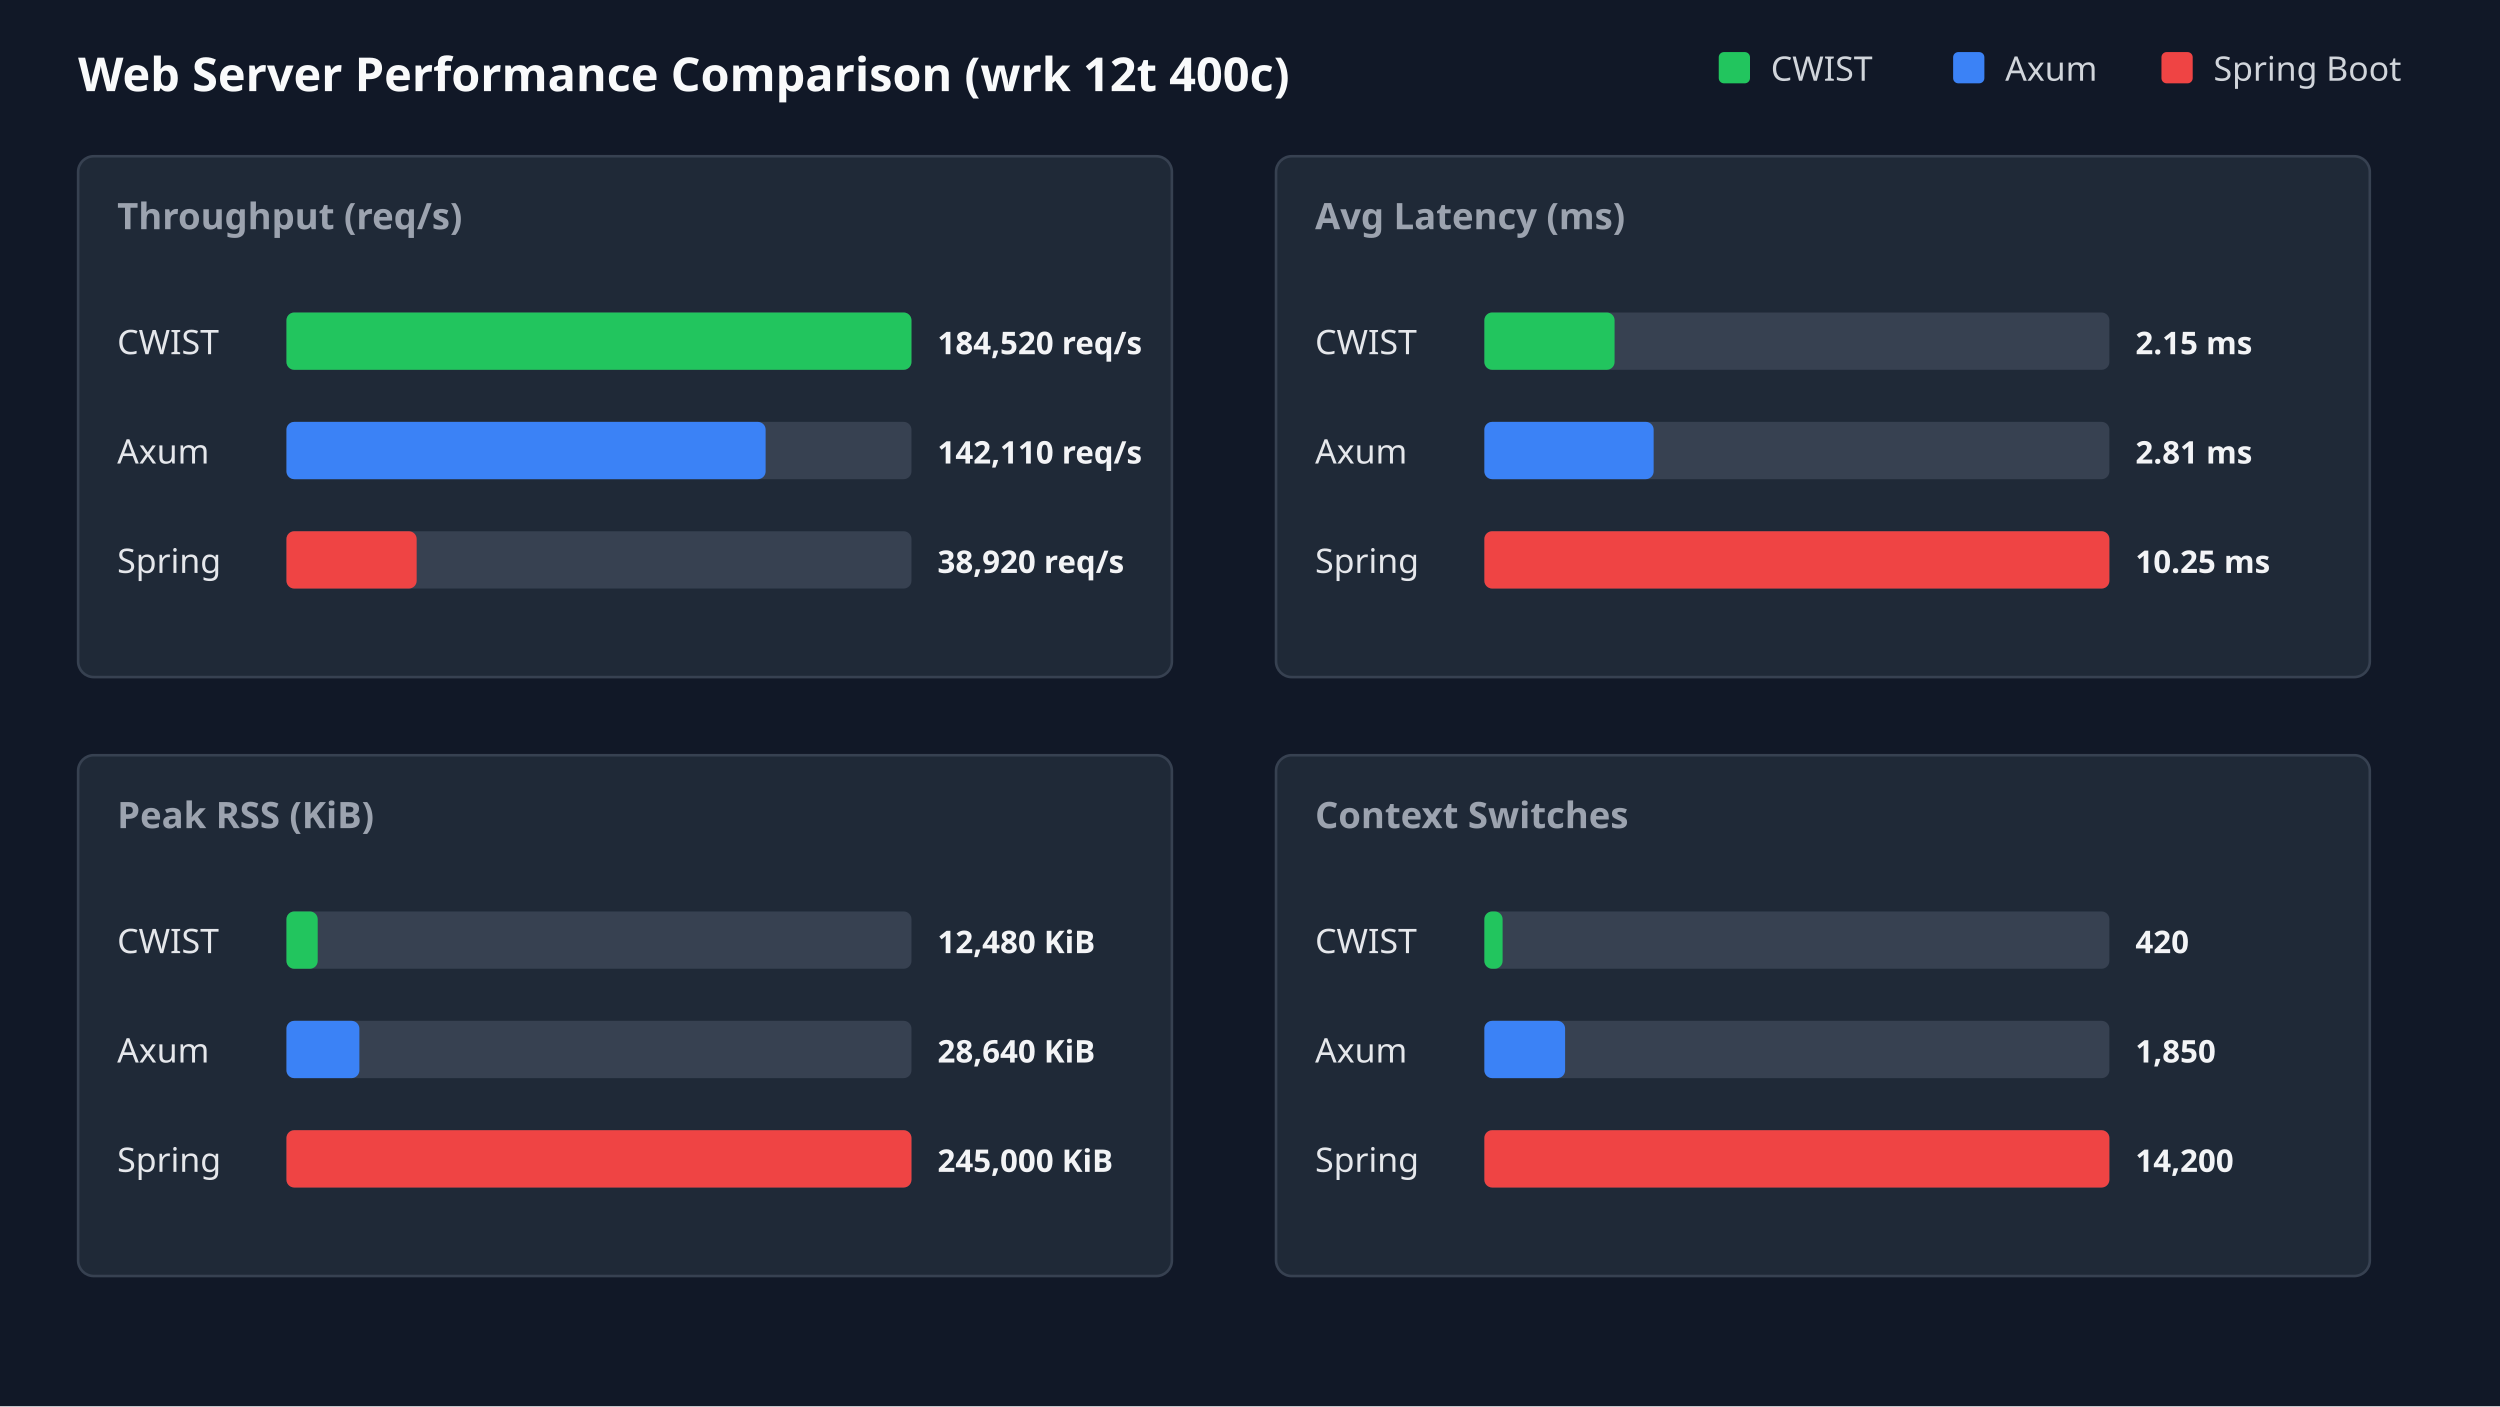
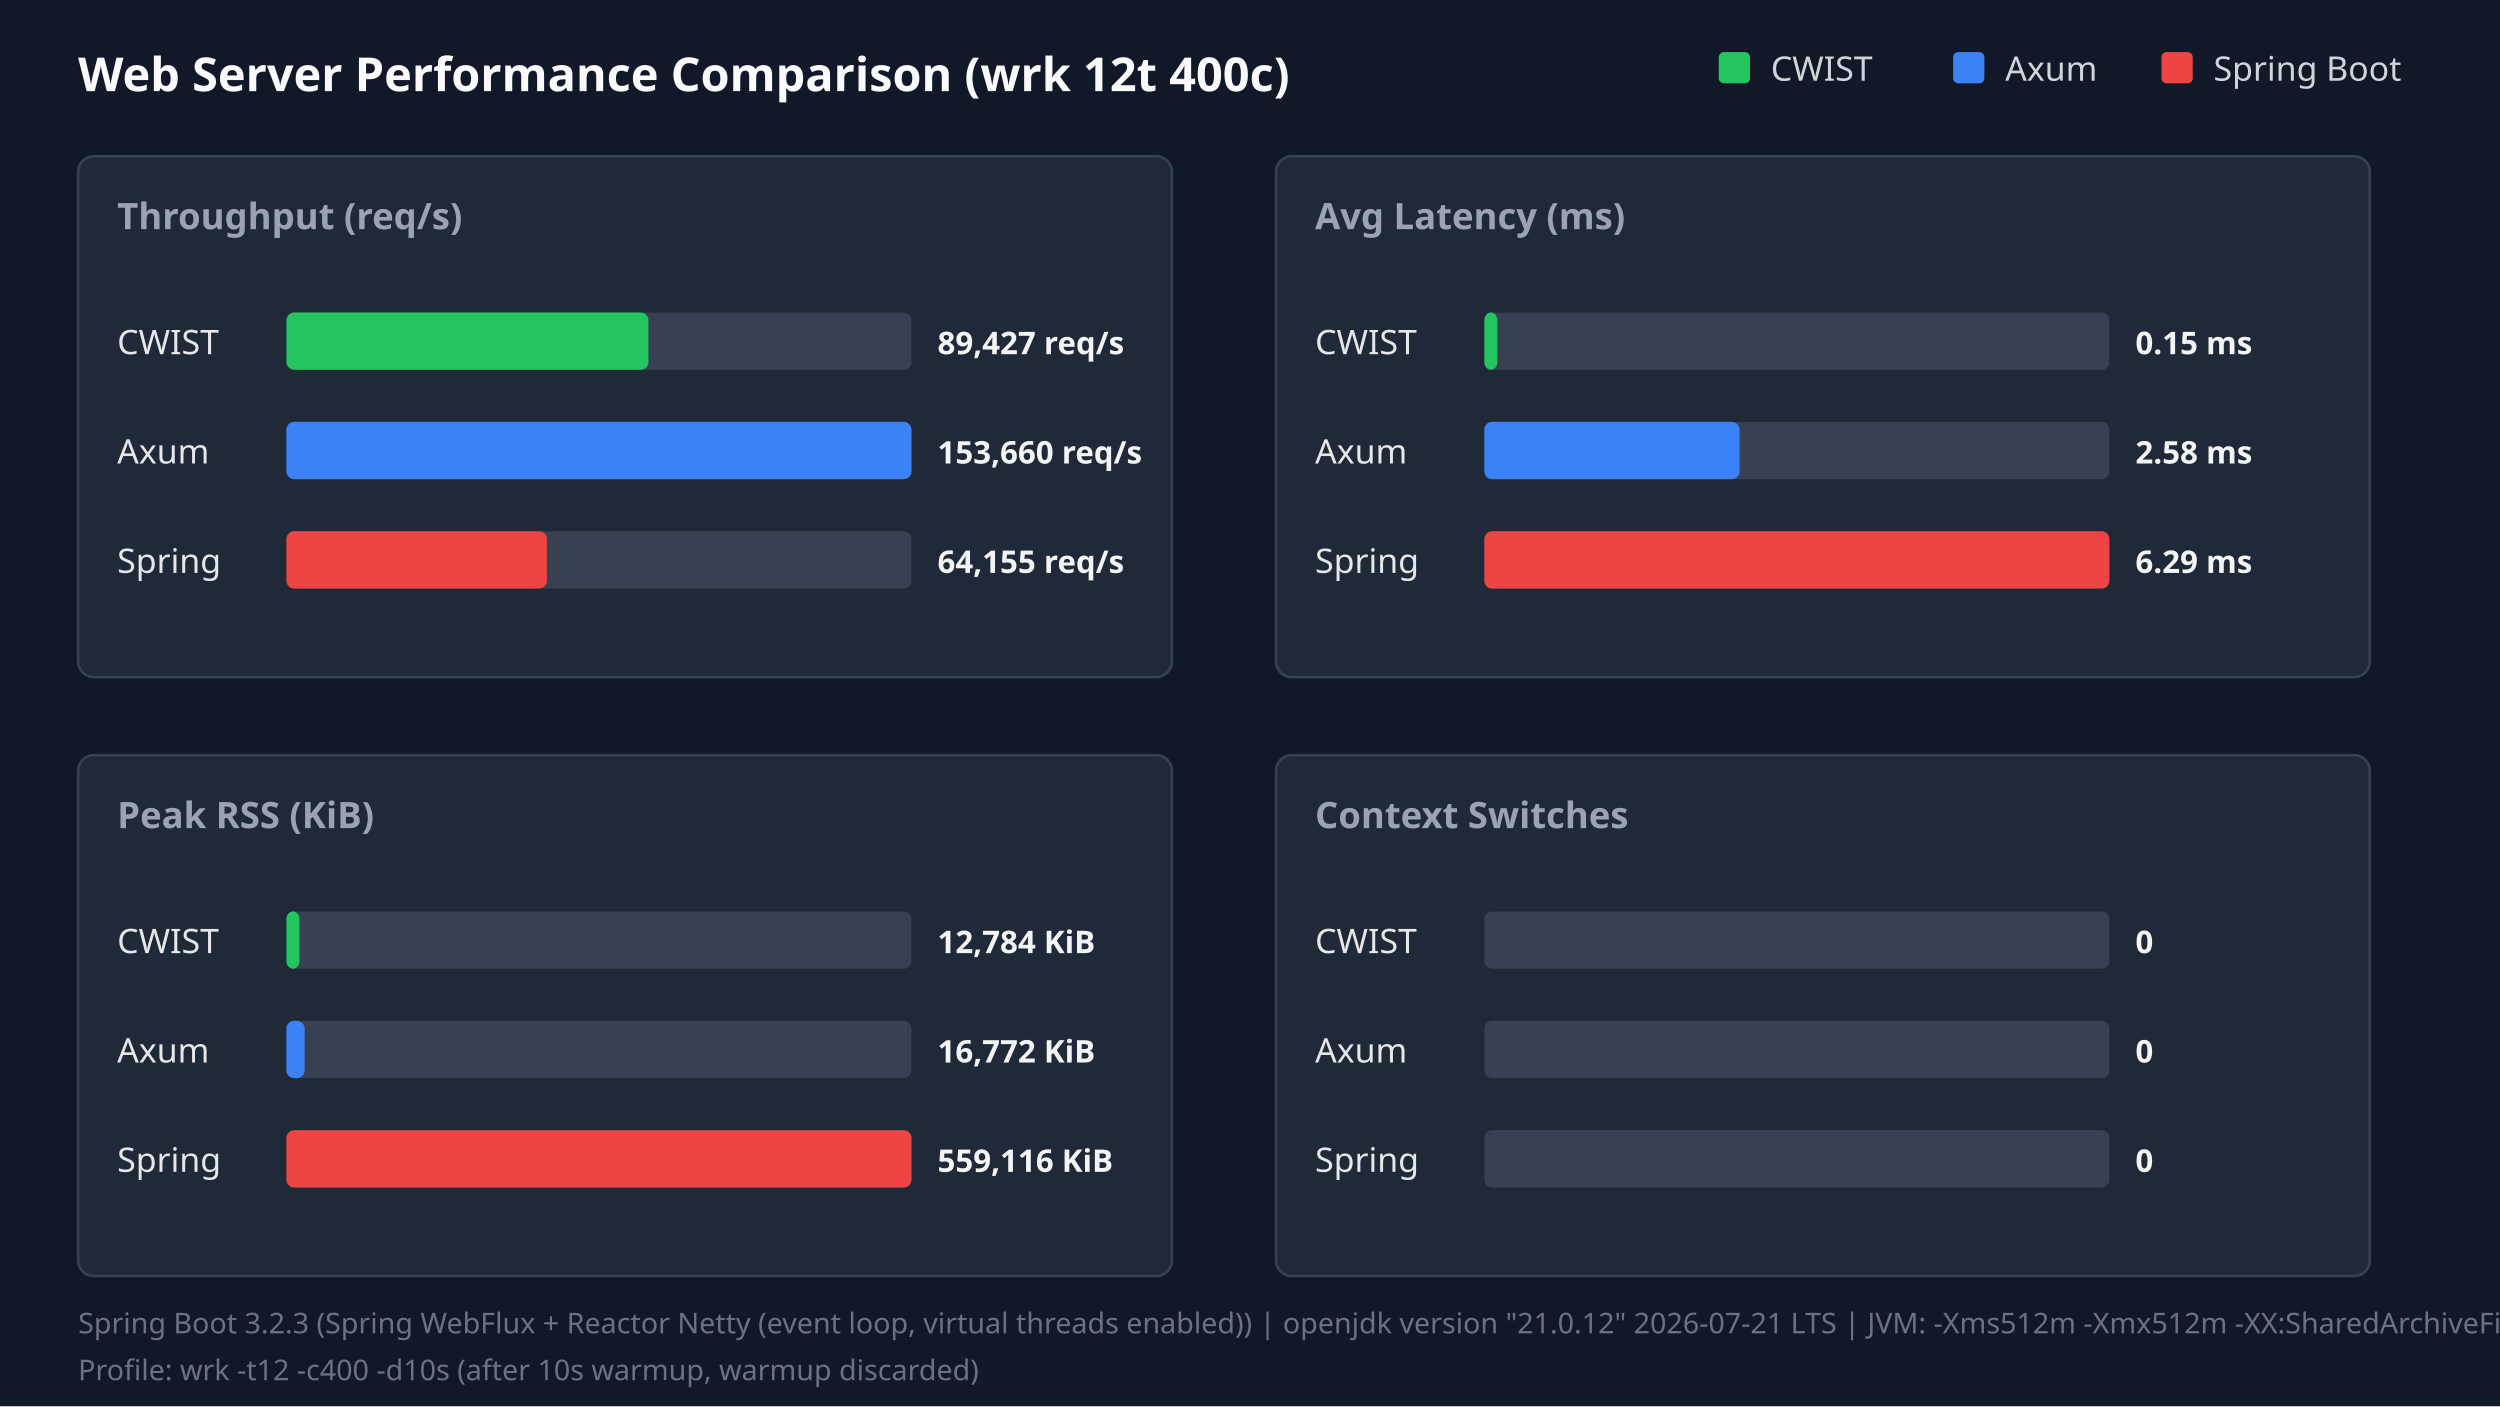
<svg xmlns="http://www.w3.org/2000/svg" width="960" height="540" viewBox="0 0 960 540">
  <style>.title{font:18px sans-serif;font-weight:bold;fill:#f9fafb}.panel-title{font:14px sans-serif;font-weight:600;fill:#9ca3af}.legend{font:13px sans-serif;fill:#d1d5db}.bar-label{font:13px sans-serif;font-weight:500;fill:#e5e7eb}.bar-val{font:12px sans-serif;font-weight:bold;fill:#f3f4f6}.footer{font:11px sans-serif;fill:#6b7280}</style>
  <rect width="100%" height="100%" fill="#111827" />
  <text x="30" y="35" class="title">Web Server Performance Comparison (wrk 12t 400c)</text>
  <rect x="660" y="20" width="12" height="12" fill="#22c55e" rx="2" />
  <text x="680" y="31" class="legend">CWIST</text>
  <rect x="750" y="20" width="12" height="12" fill="#3b82f6" rx="2" />
  <text x="770" y="31" class="legend">Axum</text>
  <rect x="830" y="20" width="12" height="12" fill="#ef4444" rx="2" />
  <text x="850" y="31" class="legend">Spring Boot</text>
  <rect x="30" y="60" width="420" height="200" fill="#1f2937" rx="6" stroke="#374151" />
  <text x="45" y="88" class="panel-title">Throughput (req/s)</text>
  <text x="45" y="136" class="bar-label">CWIST</text>
  <rect x="110" y="120" width="240" height="22" fill="#374151" rx="3" />
-   <rect x="110" y="120" width="240" height="22" fill="#22c55e" rx="3" />
-   <text x="360" y="136" class="bar-val">184,520 req/s</text>
+   <rect x="110" y="120" width="139" height="22" fill="#22c55e" rx="3" />
+   <text x="360" y="136" class="bar-val">89,427 req/s</text>
  <text x="45" y="178" class="bar-label">Axum</text>
  <rect x="110" y="162" width="240" height="22" fill="#374151" rx="3" />
-   <rect x="110" y="162" width="184" height="22" fill="#3b82f6" rx="3" />
-   <text x="360" y="178" class="bar-val">142,110 req/s</text>
+   <rect x="110" y="162" width="240" height="22" fill="#3b82f6" rx="3" />
+   <text x="360" y="178" class="bar-val">153,660 req/s</text>
  <text x="45" y="220" class="bar-label">Spring</text>
  <rect x="110" y="204" width="240" height="22" fill="#374151" rx="3" />
-   <rect x="110" y="204" width="50" height="22" fill="#ef4444" rx="3" />
-   <text x="360" y="220" class="bar-val">38,920 req/s</text>
+   <rect x="110" y="204" width="100" height="22" fill="#ef4444" rx="3" />
+   <text x="360" y="220" class="bar-val">64,155 req/s</text>
  <rect x="490" y="60" width="420" height="200" fill="#1f2937" rx="6" stroke="#374151" />
  <text x="505" y="88" class="panel-title">Avg Latency (ms)</text>
  <text x="505" y="136" class="bar-label">CWIST</text>
  <rect x="570" y="120" width="240" height="22" fill="#374151" rx="3" />
-   <rect x="570" y="120" width="50" height="22" fill="#22c55e" rx="3" />
-   <text x="820" y="136" class="bar-val">2.15 ms</text>
+   <rect x="570" y="120" width="5" height="22" fill="#22c55e" rx="3" />
+   <text x="820" y="136" class="bar-val">0.15 ms</text>
  <text x="505" y="178" class="bar-label">Axum</text>
  <rect x="570" y="162" width="240" height="22" fill="#374151" rx="3" />
-   <rect x="570" y="162" width="65" height="22" fill="#3b82f6" rx="3" />
-   <text x="820" y="178" class="bar-val">2.81 ms</text>
+   <rect x="570" y="162" width="98" height="22" fill="#3b82f6" rx="3" />
+   <text x="820" y="178" class="bar-val">2.58 ms</text>
  <text x="505" y="220" class="bar-label">Spring</text>
  <rect x="570" y="204" width="240" height="22" fill="#374151" rx="3" />
  <rect x="570" y="204" width="240" height="22" fill="#ef4444" rx="3" />
-   <text x="820" y="220" class="bar-val">10.25 ms</text>
+   <text x="820" y="220" class="bar-val">6.29 ms</text>
  <rect x="30" y="290" width="420" height="200" fill="#1f2937" rx="6" stroke="#374151" />
  <text x="45" y="318" class="panel-title">Peak RSS (KiB)</text>
  <text x="45" y="366" class="bar-label">CWIST</text>
  <rect x="110" y="350" width="240" height="22" fill="#374151" rx="3" />
-   <rect x="110" y="350" width="12" height="22" fill="#22c55e" rx="3" />
-   <text x="360" y="366" class="bar-val">12,480 KiB</text>
+   <rect x="110" y="350" width="5" height="22" fill="#22c55e" rx="3" />
+   <text x="360" y="366" class="bar-val">12,784 KiB</text>
  <text x="45" y="408" class="bar-label">Axum</text>
  <rect x="110" y="392" width="240" height="22" fill="#374151" rx="3" />
-   <rect x="110" y="392" width="28" height="22" fill="#3b82f6" rx="3" />
-   <text x="360" y="408" class="bar-val">28,640 KiB</text>
+   <rect x="110" y="392" width="7" height="22" fill="#3b82f6" rx="3" />
+   <text x="360" y="408" class="bar-val">16,772 KiB</text>
  <text x="45" y="450" class="bar-label">Spring</text>
  <rect x="110" y="434" width="240" height="22" fill="#374151" rx="3" />
  <rect x="110" y="434" width="240" height="22" fill="#ef4444" rx="3" />
-   <text x="360" y="450" class="bar-val">245,000 KiB</text>
+   <text x="360" y="450" class="bar-val">559,116 KiB</text>
  <rect x="490" y="290" width="420" height="200" fill="#1f2937" rx="6" stroke="#374151" />
  <text x="505" y="318" class="panel-title">Context Switches</text>
  <text x="505" y="366" class="bar-label">CWIST</text>
  <rect x="570" y="350" width="240" height="22" fill="#374151" rx="3" />
-   <rect x="570" y="350" width="7" height="22" fill="#22c55e" rx="3" />
-   <text x="820" y="366" class="bar-val">420</text>
+   <text x="820" y="366" class="bar-val">0</text>
  <text x="505" y="408" class="bar-label">Axum</text>
  <rect x="570" y="392" width="240" height="22" fill="#374151" rx="3" />
-   <rect x="570" y="392" width="31" height="22" fill="#3b82f6" rx="3" />
-   <text x="820" y="408" class="bar-val">1,850</text>
+   <text x="820" y="408" class="bar-val">0</text>
  <text x="505" y="450" class="bar-label">Spring</text>
  <rect x="570" y="434" width="240" height="22" fill="#374151" rx="3" />
-   <rect x="570" y="434" width="240" height="22" fill="#ef4444" rx="3" />
-   <text x="820" y="450" class="bar-val">14,200</text>
+   <text x="820" y="450" class="bar-val">0</text>
+   <text x="30" y="512" class="footer">Spring Boot 3.2.3 (Spring WebFlux + Reactor Netty (event loop, virtual threads enabled)) | openjdk version "21.0.12" 2026-07-21 LTS | JVM: -Xms512m -Xmx512m -XX:SharedArchiveFile=/tmp/spring_bench/app.jsa (CDS AOT cache) | virtual threads: on</text>
+   <text x="30" y="530" class="footer">Profile: wrk -t12 -c400 -d10s (after 10s warmup, warmup discarded)</text>
</svg>
